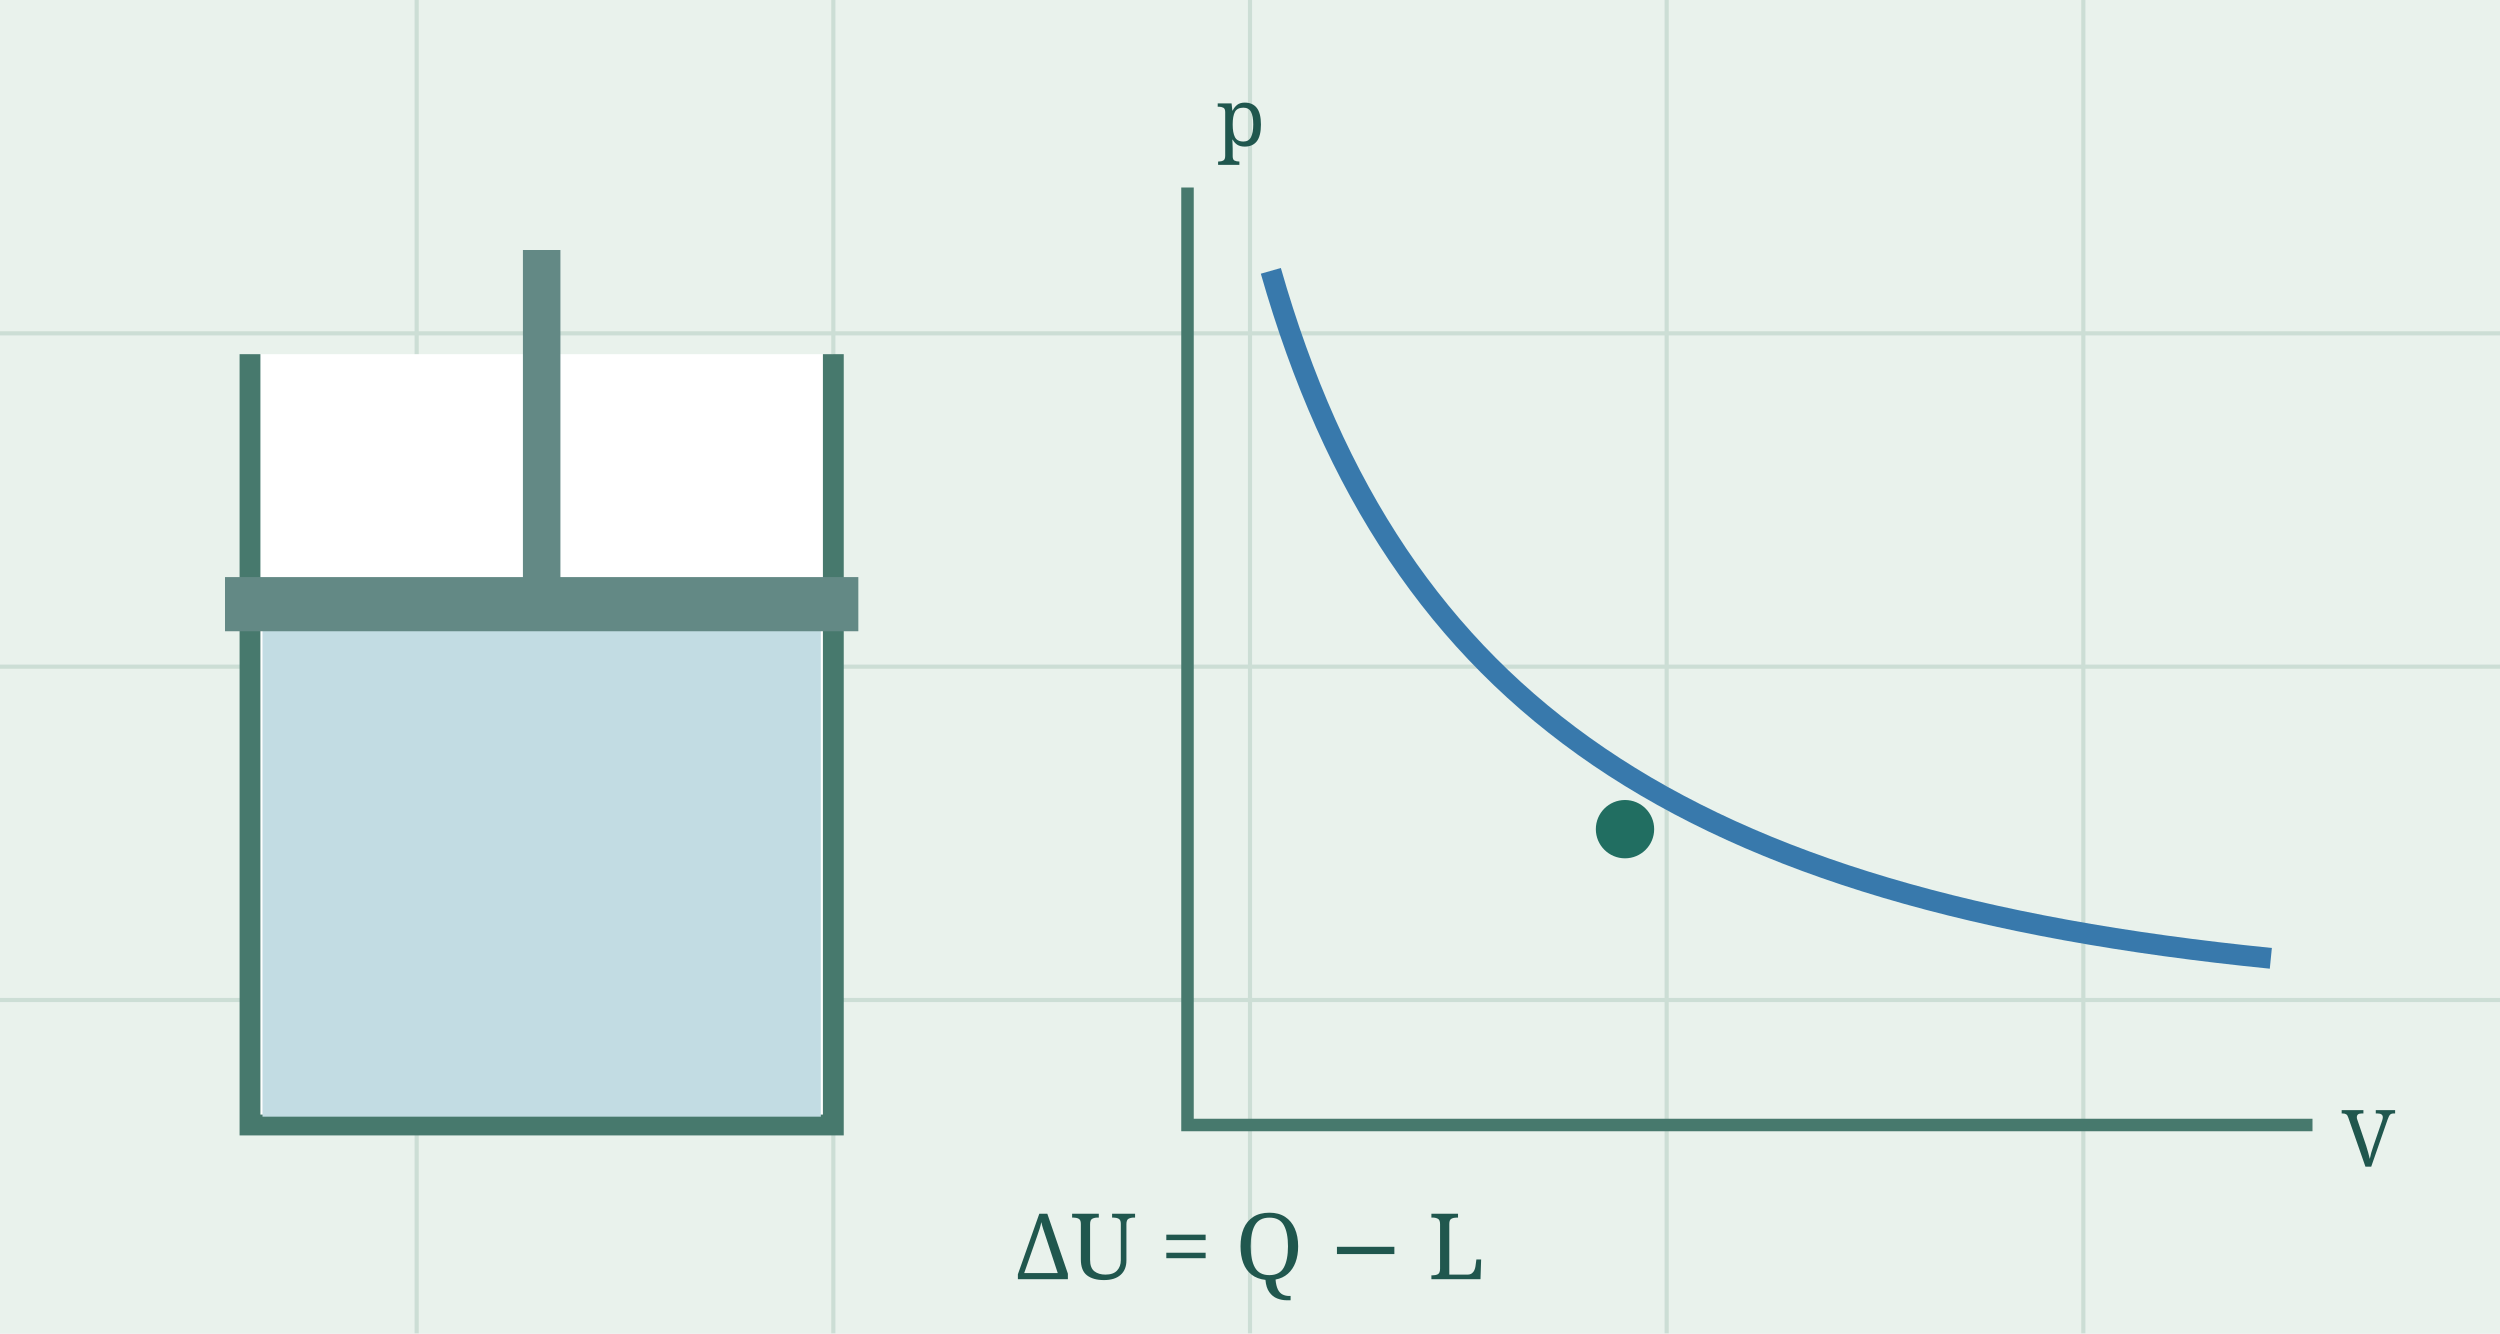
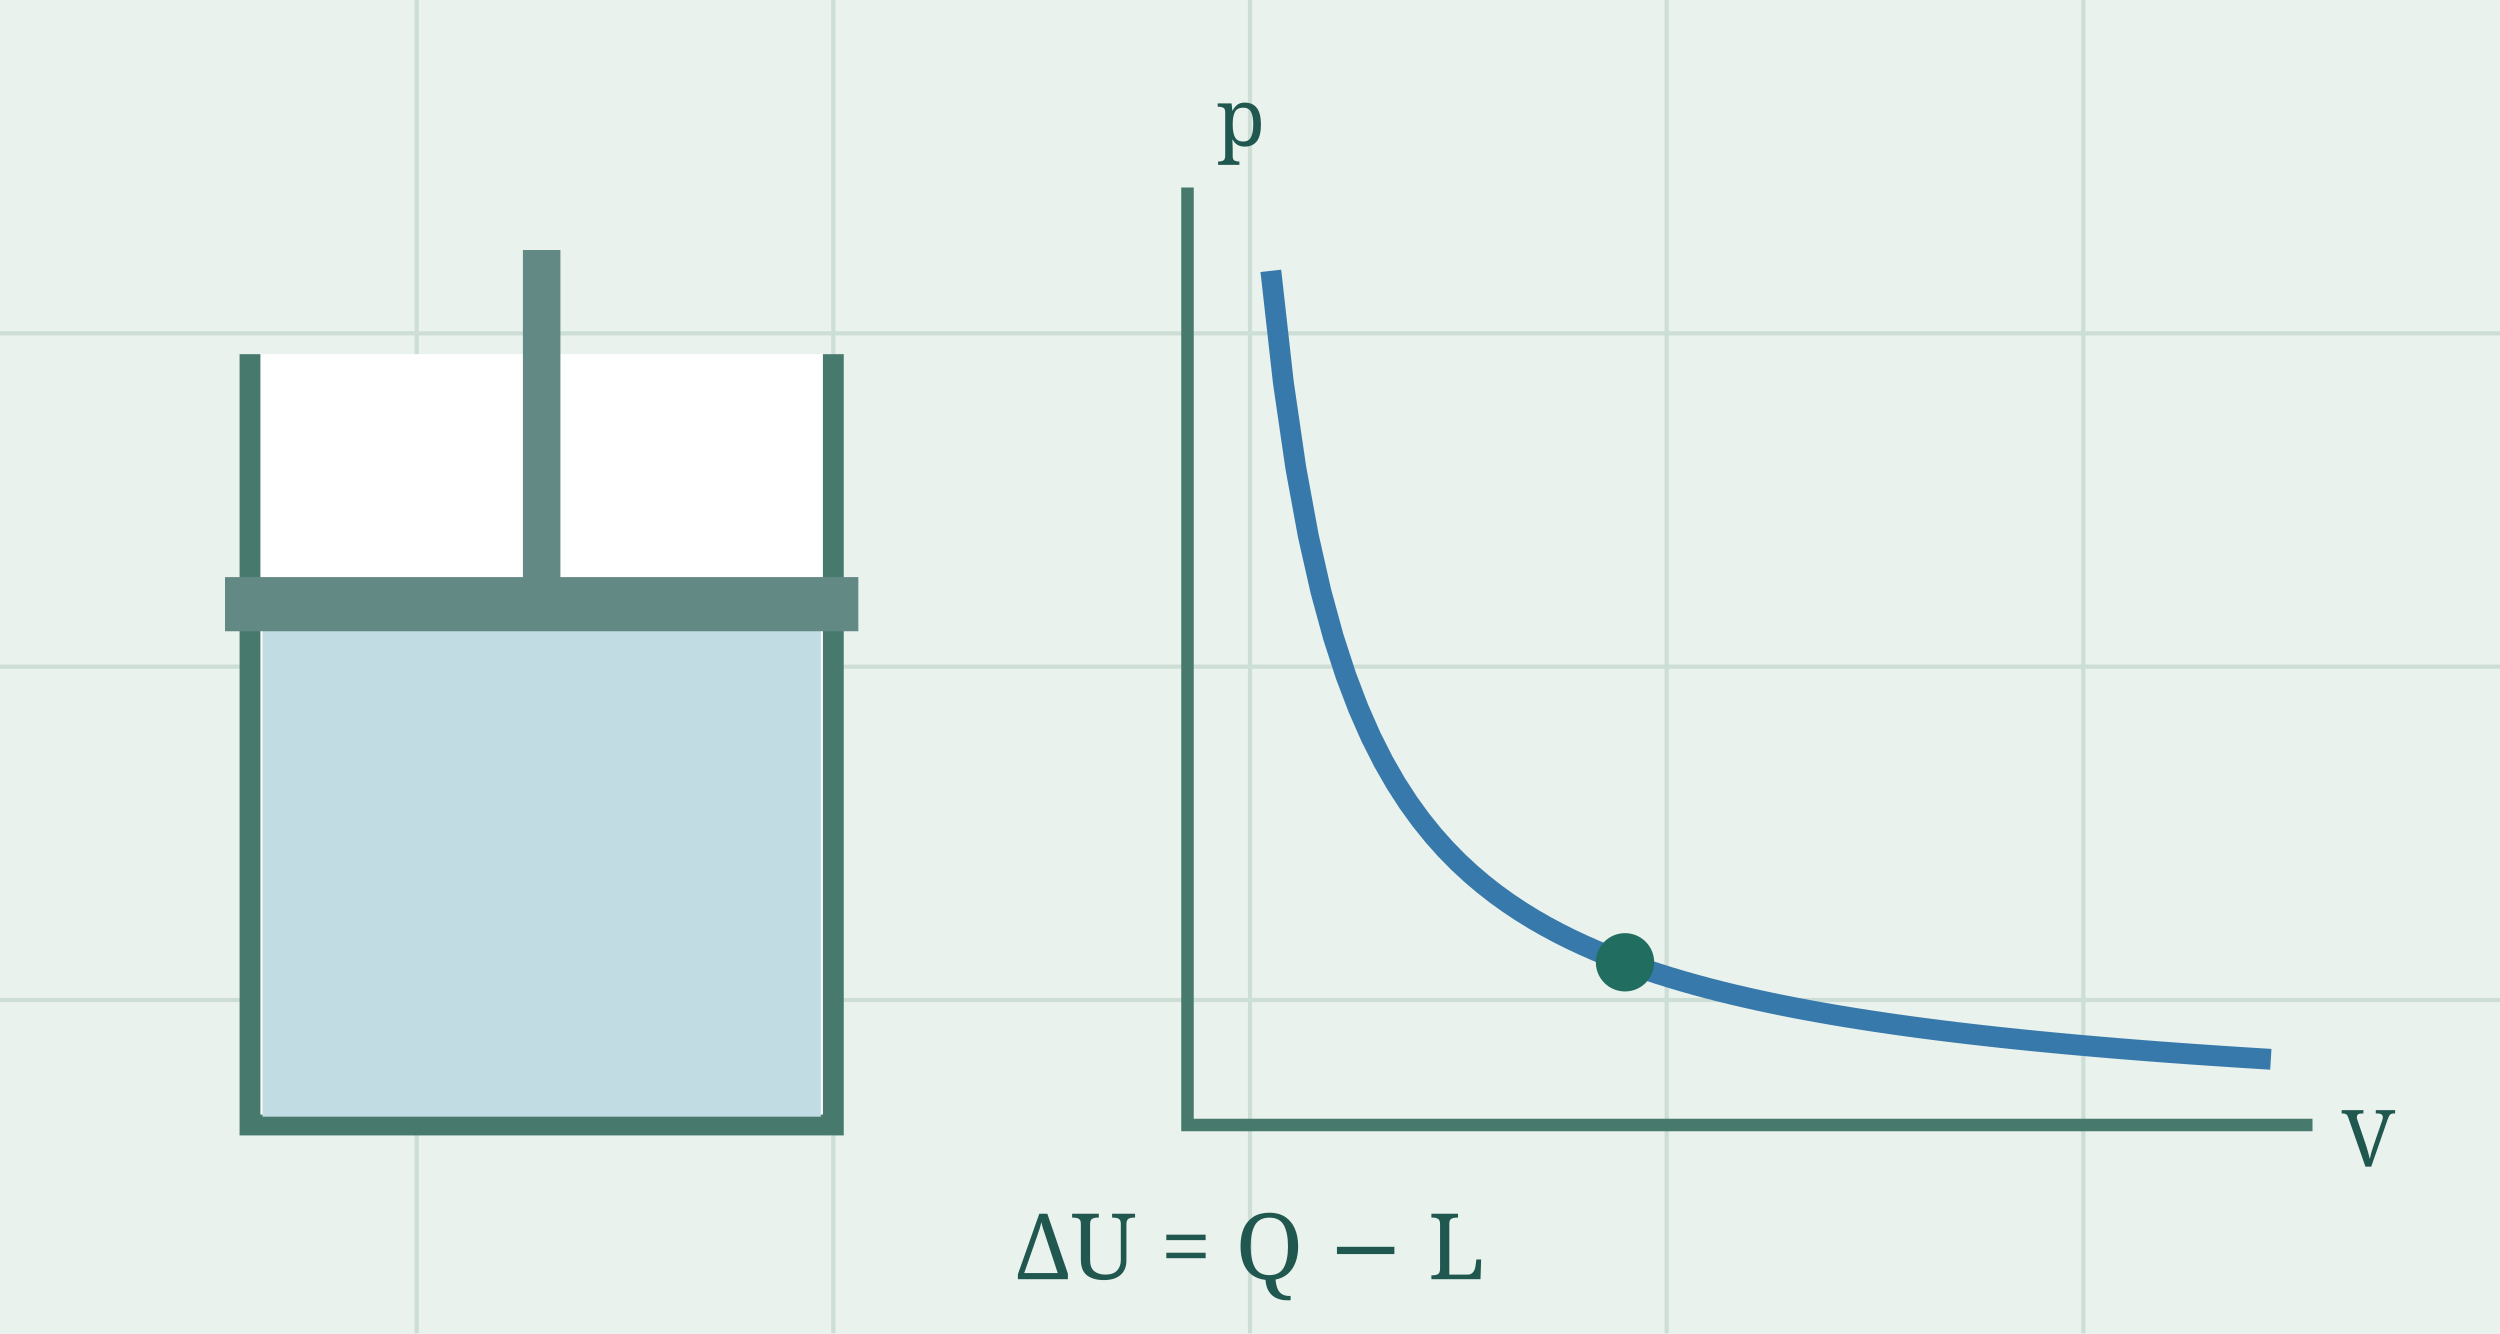
<svg xmlns="http://www.w3.org/2000/svg" viewBox="0 0 600 320">
  <rect width="600" height="320" fill="#e9f2ec" />
  <g stroke="#ccded5">
    <path d="M0 80H600M0 160H600M0 240H600M100 0V320M200 0V320M300 0V320M400 0V320M500 0V320" />
  </g>
  <path d="M60 85V270H200V85" fill="#fff" stroke="#47796d" stroke-width="5" />
  <path d="M63 145H197V268H63Z" fill="#c2dce3" />
  <path d="M54 145H206" stroke="#638985" stroke-width="13" />
  <path d="M130 145V60" stroke="#638985" stroke-width="9" />
  <path d="M285 45V270H555" fill="none" stroke="#47796d" stroke-width="3" />
-   <path d="M305 65C335 170 405 216 545 230" fill="none" stroke="#3879ac" stroke-width="5" />
-   <circle cx="390" cy="199" r="7" fill="#216e61" />
+   <path d="M305.000 65.000L308.000 91.739L311.000 112.308L314.000 128.621L317.000 141.875L320.000 152.857L323.000 162.105L326.000 170.000L329.000 176.818L332.000 182.766L335.000 188.000L338.000 192.642L341.000 196.786L344.000 200.508L347.000 203.871L350.000 206.923L353.000 209.706L356.000 212.254L359.000 214.595L362.000 216.753L365.000 218.750L368.000 220.602L371.000 222.326L374.000 223.933L377.000 225.435L380.000 226.842L383.000 228.163L386.000 229.406L389.000 230.577L392.000 231.682L395.000 232.727L398.000 233.717L401.000 234.655L404.000 235.546L407.000 236.393L410.000 237.200L413.000 237.969L416.000 238.702L419.000 239.403L422.000 240.073L425.000 240.714L428.000 241.329L431.000 241.918L434.000 242.483L437.000 243.026L440.000 243.548L443.000 244.051L446.000 244.534L449.000 245.000L452.000 245.449L455.000 245.882L458.000 246.301L461.000 246.705L464.000 247.095L467.000 247.473L470.000 247.838L473.000 248.191L476.000 248.534L479.000 248.866L482.000 249.188L485.000 249.500L488.000 249.803L491.000 250.097L494.000 250.383L497.000 250.660L500.000 250.930L503.000 251.193L506.000 251.448L509.000 251.696L512.000 251.938L515.000 252.174L518.000 252.403L521.000 252.627L524.000 252.845L527.000 253.058L530.000 253.265L533.000 253.468L536.000 253.665L539.000 253.858L542.000 254.047L545.000 254.231" fill="none" stroke="#3879ac" stroke-width="5" />
+   <circle cx="390" cy="230.952" r="7" fill="#216e61" />
  <text x="292" y="35" fill="#20574e" font-size="19" font-family="serif">p</text>
  <text x="562" y="280" fill="#20574e" font-size="19" font-family="serif">V</text>
  <text x="300" y="307" text-anchor="middle" fill="#20574e" font-size="22" font-family="serif">ΔU = Q − L</text>
</svg>
